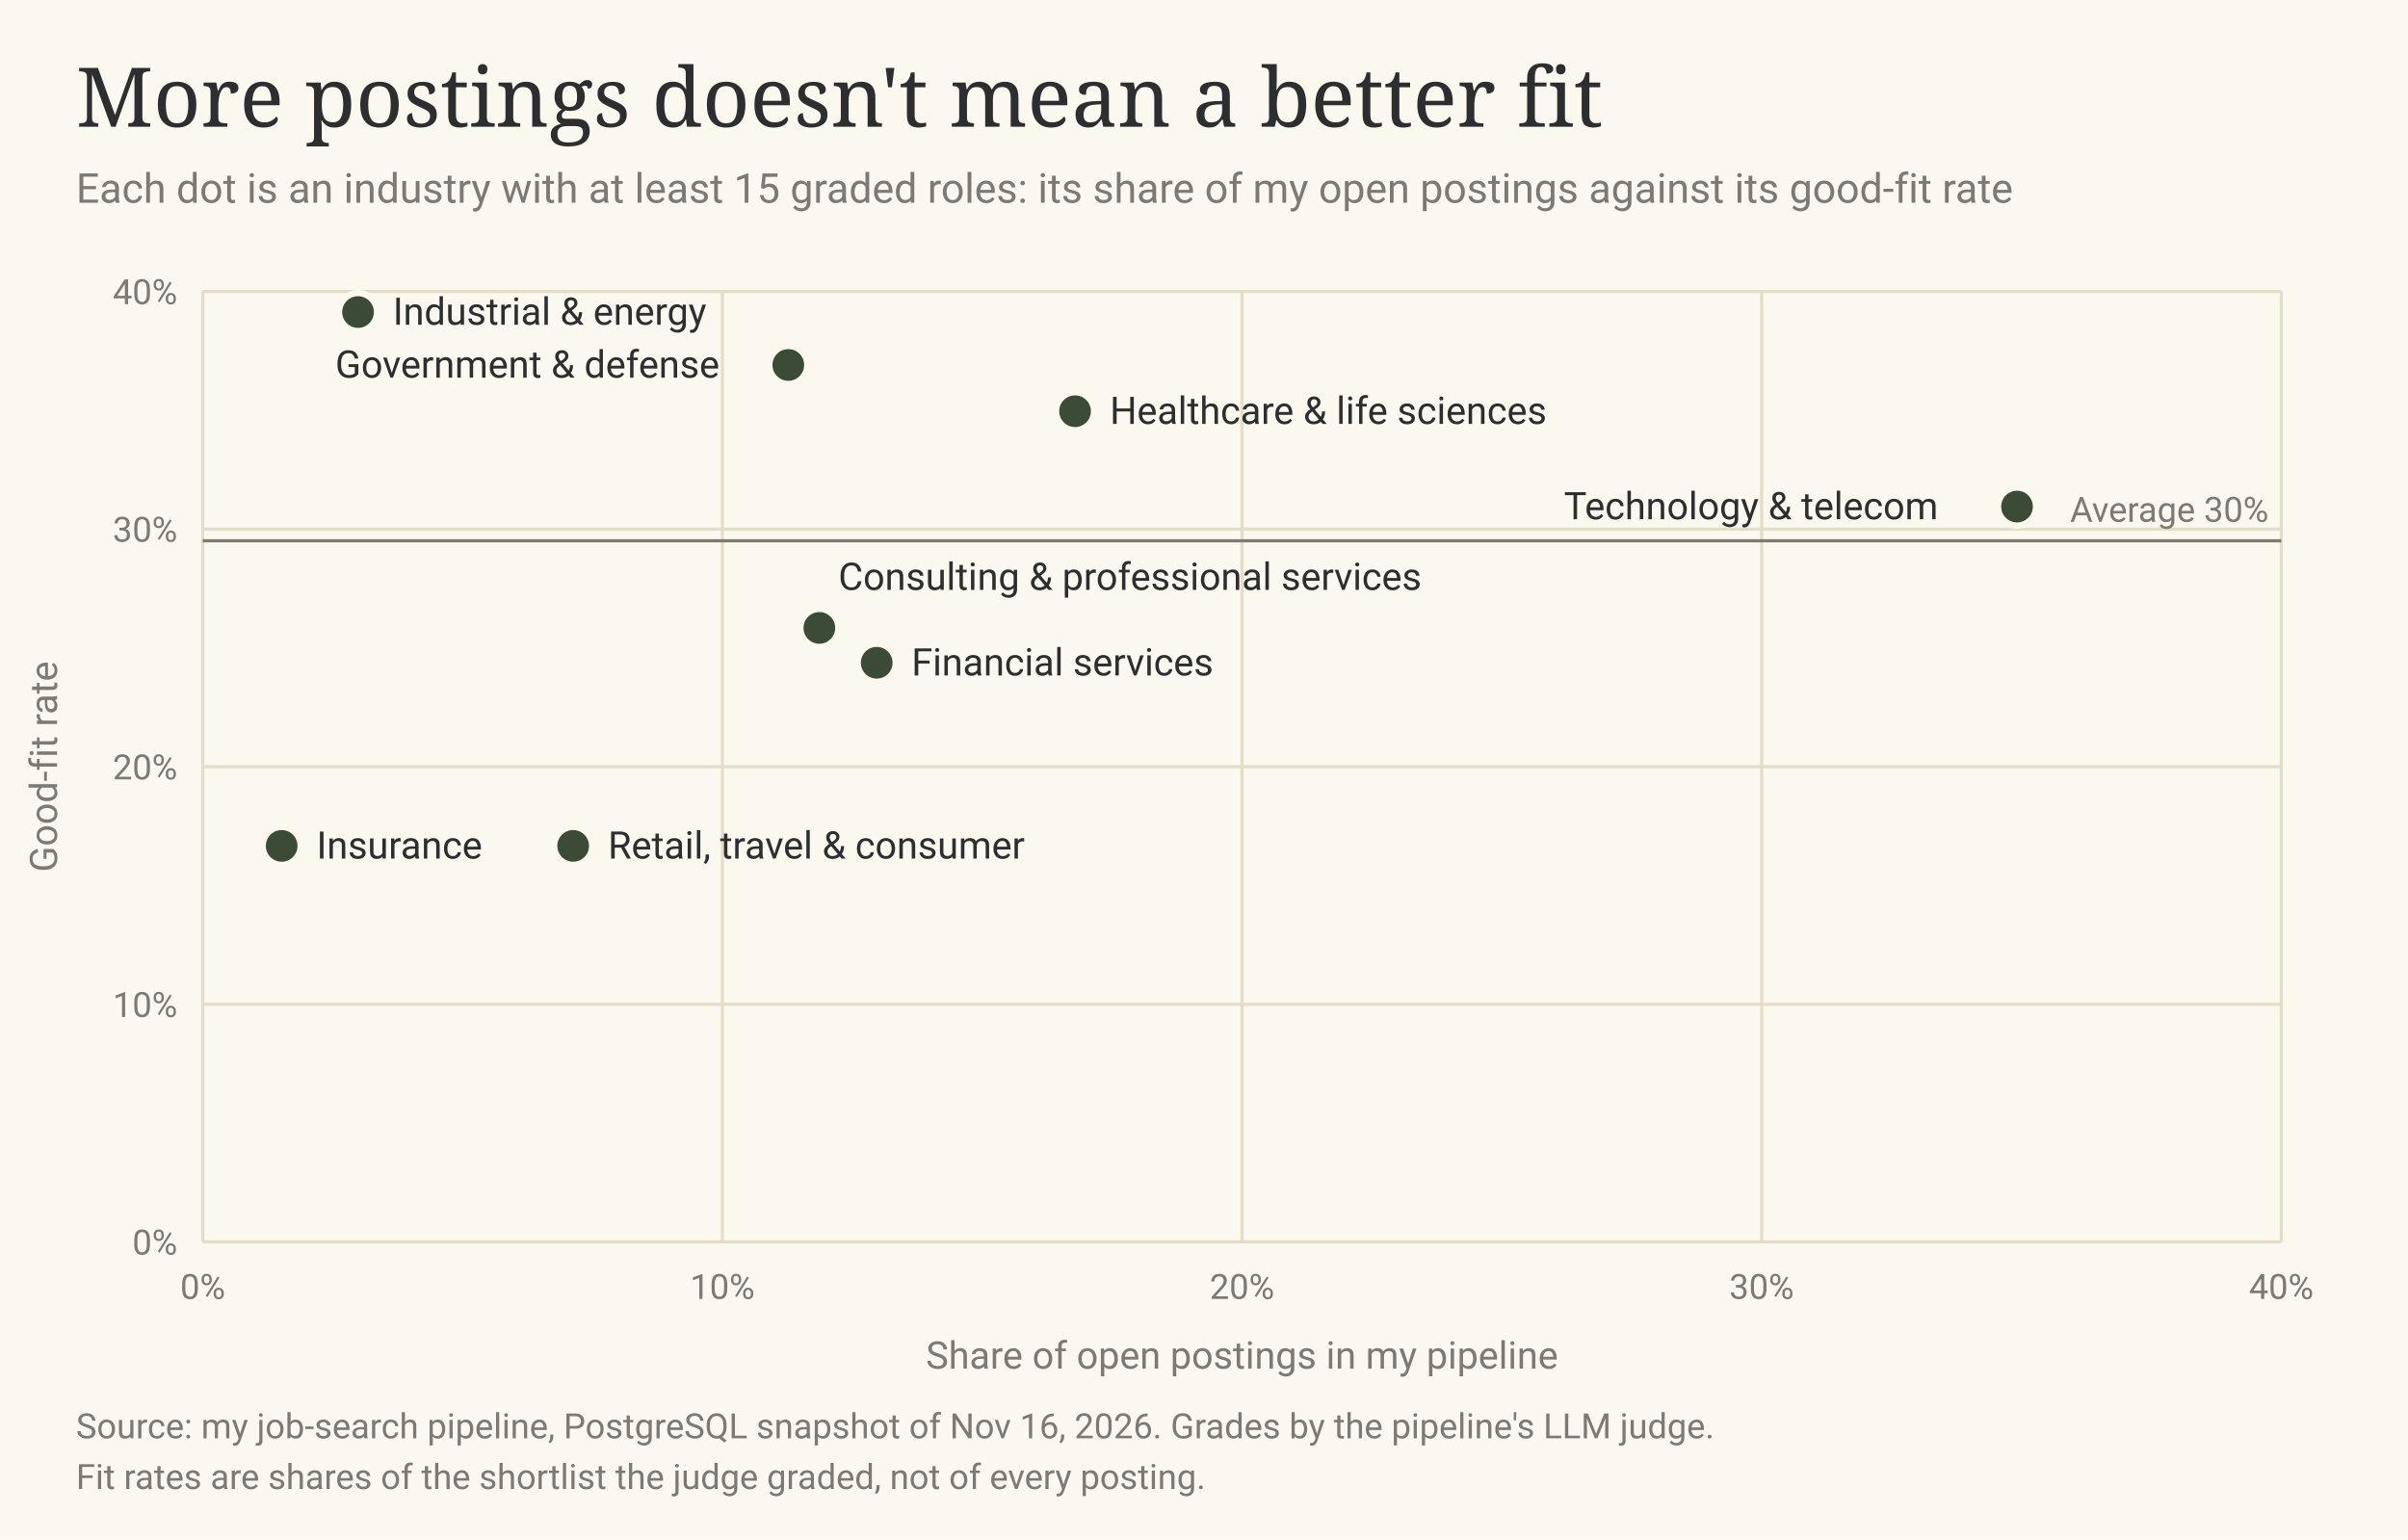
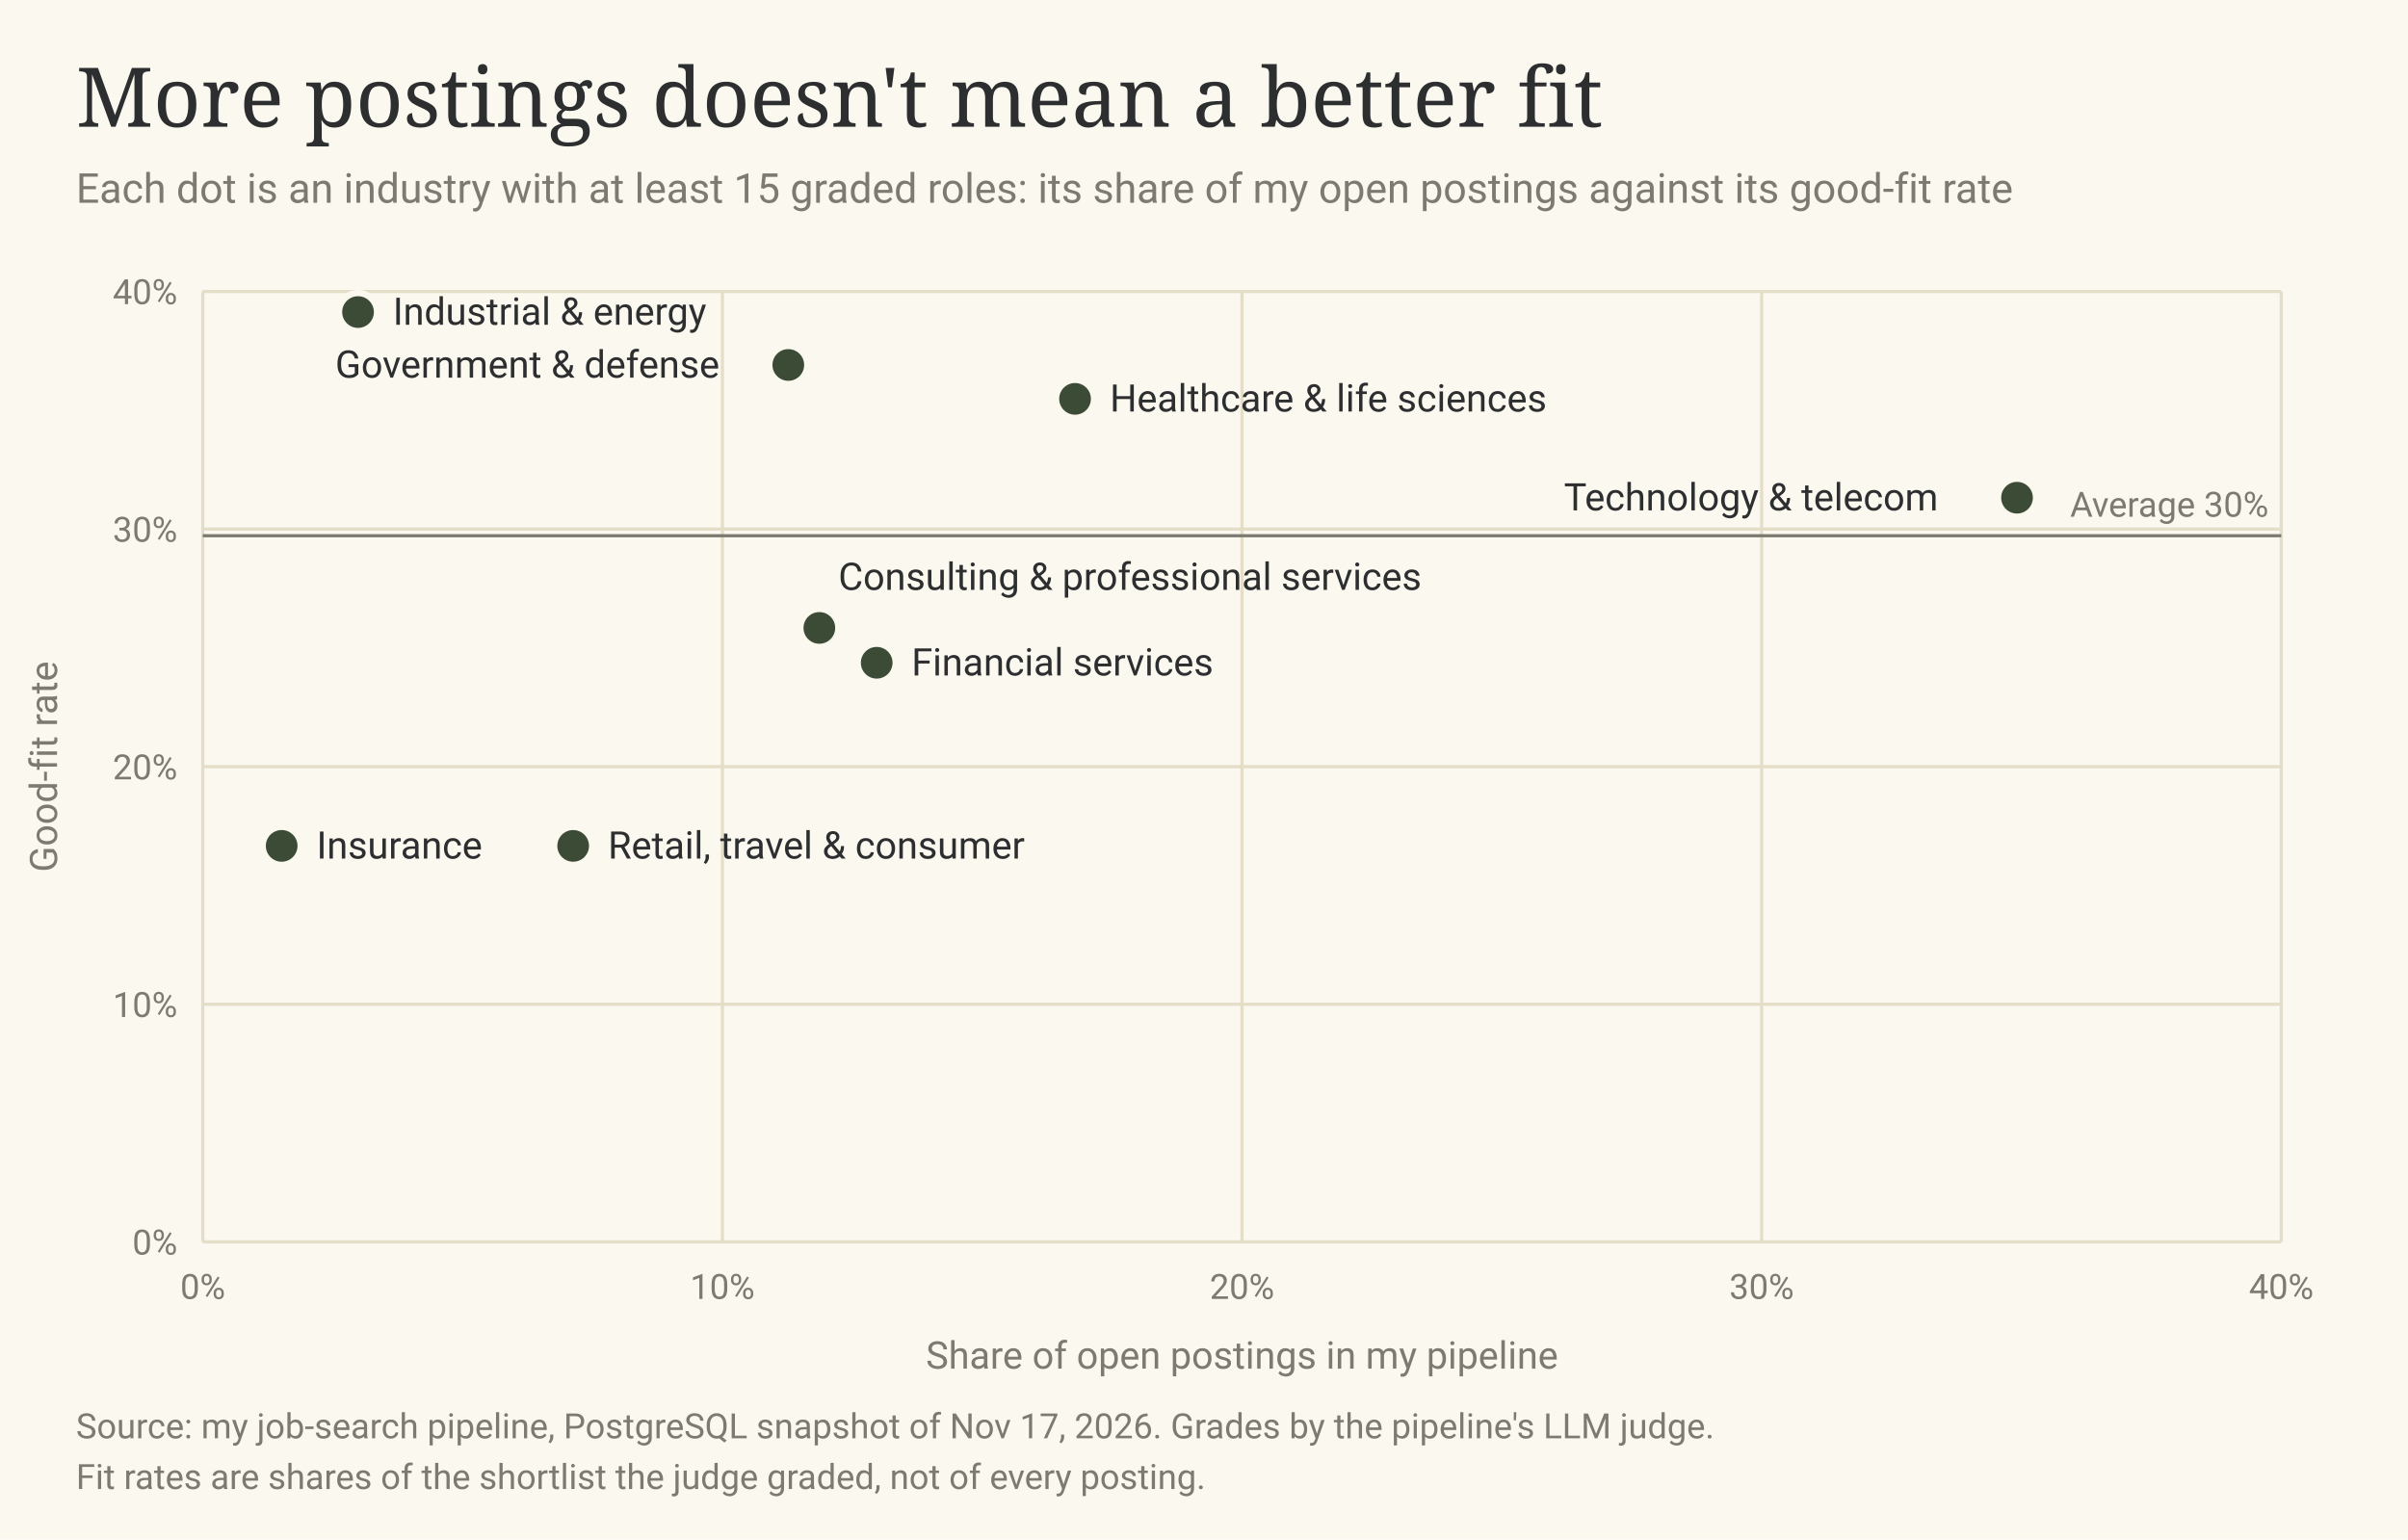
<svg xmlns="http://www.w3.org/2000/svg" viewBox="0 0 760 486" width="760" height="486" role="img" aria-labelledby="t d">
  <rect width="760" height="486" fill="#fbf8ef" />
  <text x="24" y="40" font-family="'Instrument Serif', 'Iowan Old Style', Georgia, serif" font-size="26" fill="#2c2e2f">More postings doesn't mean a better fit</text>
  <text x="24" y="64" font-family="-apple-system, BlinkMacSystemFont, 'Segoe UI', Roboto, Inter, sans-serif" font-size="13" fill="#7c7a71">Each dot is an industry with at least 15 graded roles: its share of my open postings against its good-fit rate</text>
  <line x1="64.0" y1="92" x2="64.0" y2="392" stroke="#e4ddc8" stroke-width="1" />
  <text x="64.0" y="410" text-anchor="middle" font-family="-apple-system, BlinkMacSystemFont, 'Segoe UI', Roboto, Inter, sans-serif" font-size="11" fill="#7c7a71">0%</text>
  <line x1="228.0" y1="92" x2="228.0" y2="392" stroke="#e4ddc8" stroke-width="1" />
  <text x="228.0" y="410" text-anchor="middle" font-family="-apple-system, BlinkMacSystemFont, 'Segoe UI', Roboto, Inter, sans-serif" font-size="11" fill="#7c7a71">10%</text>
  <line x1="392.0" y1="92" x2="392.0" y2="392" stroke="#e4ddc8" stroke-width="1" />
  <text x="392.0" y="410" text-anchor="middle" font-family="-apple-system, BlinkMacSystemFont, 'Segoe UI', Roboto, Inter, sans-serif" font-size="11" fill="#7c7a71">20%</text>
  <line x1="556.0" y1="92" x2="556.0" y2="392" stroke="#e4ddc8" stroke-width="1" />
  <text x="556.0" y="410" text-anchor="middle" font-family="-apple-system, BlinkMacSystemFont, 'Segoe UI', Roboto, Inter, sans-serif" font-size="11" fill="#7c7a71">30%</text>
  <line x1="720.0" y1="92" x2="720.0" y2="392" stroke="#e4ddc8" stroke-width="1" />
  <text x="720.0" y="410" text-anchor="middle" font-family="-apple-system, BlinkMacSystemFont, 'Segoe UI', Roboto, Inter, sans-serif" font-size="11" fill="#7c7a71">40%</text>
  <line x1="64" y1="392.0" x2="720" y2="392.0" stroke="#e4ddc8" stroke-width="1" />
  <text x="56" y="396.0" text-anchor="end" font-family="-apple-system, BlinkMacSystemFont, 'Segoe UI', Roboto, Inter, sans-serif" font-size="11" fill="#7c7a71">0%</text>
  <line x1="64" y1="317.0" x2="720" y2="317.0" stroke="#e4ddc8" stroke-width="1" />
  <text x="56" y="321.0" text-anchor="end" font-family="-apple-system, BlinkMacSystemFont, 'Segoe UI', Roboto, Inter, sans-serif" font-size="11" fill="#7c7a71">10%</text>
  <line x1="64" y1="242.0" x2="720" y2="242.0" stroke="#e4ddc8" stroke-width="1" />
  <text x="56" y="246.0" text-anchor="end" font-family="-apple-system, BlinkMacSystemFont, 'Segoe UI', Roboto, Inter, sans-serif" font-size="11" fill="#7c7a71">20%</text>
  <line x1="64" y1="167.0" x2="720" y2="167.0" stroke="#e4ddc8" stroke-width="1" />
  <text x="56" y="171.0" text-anchor="end" font-family="-apple-system, BlinkMacSystemFont, 'Segoe UI', Roboto, Inter, sans-serif" font-size="11" fill="#7c7a71">30%</text>
  <line x1="64" y1="92.0" x2="720" y2="92.0" stroke="#e4ddc8" stroke-width="1" />
  <text x="56" y="96.0" text-anchor="end" font-family="-apple-system, BlinkMacSystemFont, 'Segoe UI', Roboto, Inter, sans-serif" font-size="11" fill="#7c7a71">40%</text>
  <text x="392.0" y="432" text-anchor="middle" font-family="-apple-system, BlinkMacSystemFont, 'Segoe UI', Roboto, Inter, sans-serif" font-size="12" fill="#7c7a71">Share of open postings in my pipeline</text>
  <text transform="translate(18 242.0) rotate(-90)" text-anchor="middle" font-family="-apple-system, BlinkMacSystemFont, 'Segoe UI', Roboto, Inter, sans-serif" font-size="12" fill="#7c7a71">Good-fit rate</text>
-   <line x1="64" y1="170.7" x2="720" y2="170.7" stroke="#7c7a71" stroke-width="1" />
-   <text x="716" y="164.7" text-anchor="end" font-family="-apple-system, BlinkMacSystemFont, 'Segoe UI', Roboto, Inter, sans-serif" font-size="11" fill="#7c7a71">Average 30%</text>
+   <line x1="64" y1="169.1" x2="720" y2="169.1" stroke="#7c7a71" stroke-width="1" />
+   <text x="716" y="163.1" text-anchor="end" font-family="-apple-system, BlinkMacSystemFont, 'Segoe UI', Roboto, Inter, sans-serif" font-size="11" fill="#7c7a71">Average 30%</text>
  <g>
    <circle cx="113.0" cy="98.5" r="6" fill="#3b4b35" stroke="#fbf8ef" stroke-width="2" />
    <text x="124.0" y="102.5" font-family="-apple-system, BlinkMacSystemFont, 'Segoe UI', Roboto, Inter, sans-serif" font-size="12" fill="#2c2e2f">Industrial &amp; energy</text>
  </g>
  <g>
    <circle cx="248.8" cy="115.2" r="6" fill="#3b4b35" stroke="#fbf8ef" stroke-width="2" />
    <text x="105.8" y="119.2" font-family="-apple-system, BlinkMacSystemFont, 'Segoe UI', Roboto, Inter, sans-serif" font-size="12" fill="#2c2e2f">Government &amp; defense</text>
  </g>
  <g>
-     <circle cx="339.3" cy="129.8" r="6" fill="#3b4b35" stroke="#fbf8ef" stroke-width="2" />
-     <text x="350.3" y="133.8" font-family="-apple-system, BlinkMacSystemFont, 'Segoe UI', Roboto, Inter, sans-serif" font-size="12" fill="#2c2e2f">Healthcare &amp; life sciences</text>
+     <circle cx="339.3" cy="125.9" r="6" fill="#3b4b35" stroke="#fbf8ef" stroke-width="2" />
+     <text x="350.3" y="129.9" font-family="-apple-system, BlinkMacSystemFont, 'Segoe UI', Roboto, Inter, sans-serif" font-size="12" fill="#2c2e2f">Healthcare &amp; life sciences</text>
  </g>
  <g>
-     <circle cx="636.6" cy="159.9" r="6" fill="#3b4b35" stroke="#fbf8ef" stroke-width="2" />
-     <text x="493.6" y="163.9" font-family="-apple-system, BlinkMacSystemFont, 'Segoe UI', Roboto, Inter, sans-serif" font-size="12" fill="#2c2e2f">Technology &amp; telecom</text>
+     <circle cx="636.6" cy="157.1" r="6" fill="#3b4b35" stroke="#fbf8ef" stroke-width="2" />
+     <text x="493.6" y="161.1" font-family="-apple-system, BlinkMacSystemFont, 'Segoe UI', Roboto, Inter, sans-serif" font-size="12" fill="#2c2e2f">Technology &amp; telecom</text>
  </g>
  <g>
    <circle cx="258.6" cy="198.2" r="6" fill="#3b4b35" stroke="#fbf8ef" stroke-width="2" />
    <text x="264.6" y="186.2" font-family="-apple-system, BlinkMacSystemFont, 'Segoe UI', Roboto, Inter, sans-serif" font-size="12" fill="#2c2e2f">Consulting &amp; professional services</text>
  </g>
  <g>
    <circle cx="276.7" cy="209.2" r="6" fill="#3b4b35" stroke="#fbf8ef" stroke-width="2" />
    <text x="287.7" y="213.2" font-family="-apple-system, BlinkMacSystemFont, 'Segoe UI', Roboto, Inter, sans-serif" font-size="12" fill="#2c2e2f">Financial services</text>
  </g>
  <g>
    <circle cx="88.9" cy="267.0" r="6" fill="#3b4b35" stroke="#fbf8ef" stroke-width="2" />
    <text x="99.9" y="271.0" font-family="-apple-system, BlinkMacSystemFont, 'Segoe UI', Roboto, Inter, sans-serif" font-size="12" fill="#2c2e2f">Insurance</text>
  </g>
  <g>
    <circle cx="180.9" cy="267.0" r="6" fill="#3b4b35" stroke="#fbf8ef" stroke-width="2" />
    <text x="191.9" y="271.0" font-family="-apple-system, BlinkMacSystemFont, 'Segoe UI', Roboto, Inter, sans-serif" font-size="12" fill="#2c2e2f">Retail, travel &amp; consumer</text>
  </g>
-   <text x="24" y="454" font-family="-apple-system, BlinkMacSystemFont, 'Segoe UI', Roboto, Inter, sans-serif" font-size="11" fill="#7c7a71">Source: my job-search pipeline, PostgreSQL snapshot of Nov 16, 2026. Grades by the pipeline's LLM judge.</text>
+   <text x="24" y="454" font-family="-apple-system, BlinkMacSystemFont, 'Segoe UI', Roboto, Inter, sans-serif" font-size="11" fill="#7c7a71">Source: my job-search pipeline, PostgreSQL snapshot of Nov 17, 2026. Grades by the pipeline's LLM judge.</text>
  <text x="24" y="470" font-family="-apple-system, BlinkMacSystemFont, 'Segoe UI', Roboto, Inter, sans-serif" font-size="11" fill="#7c7a71">Fit rates are shares of the shortlist the judge graded, not of every posting.</text>
</svg>
